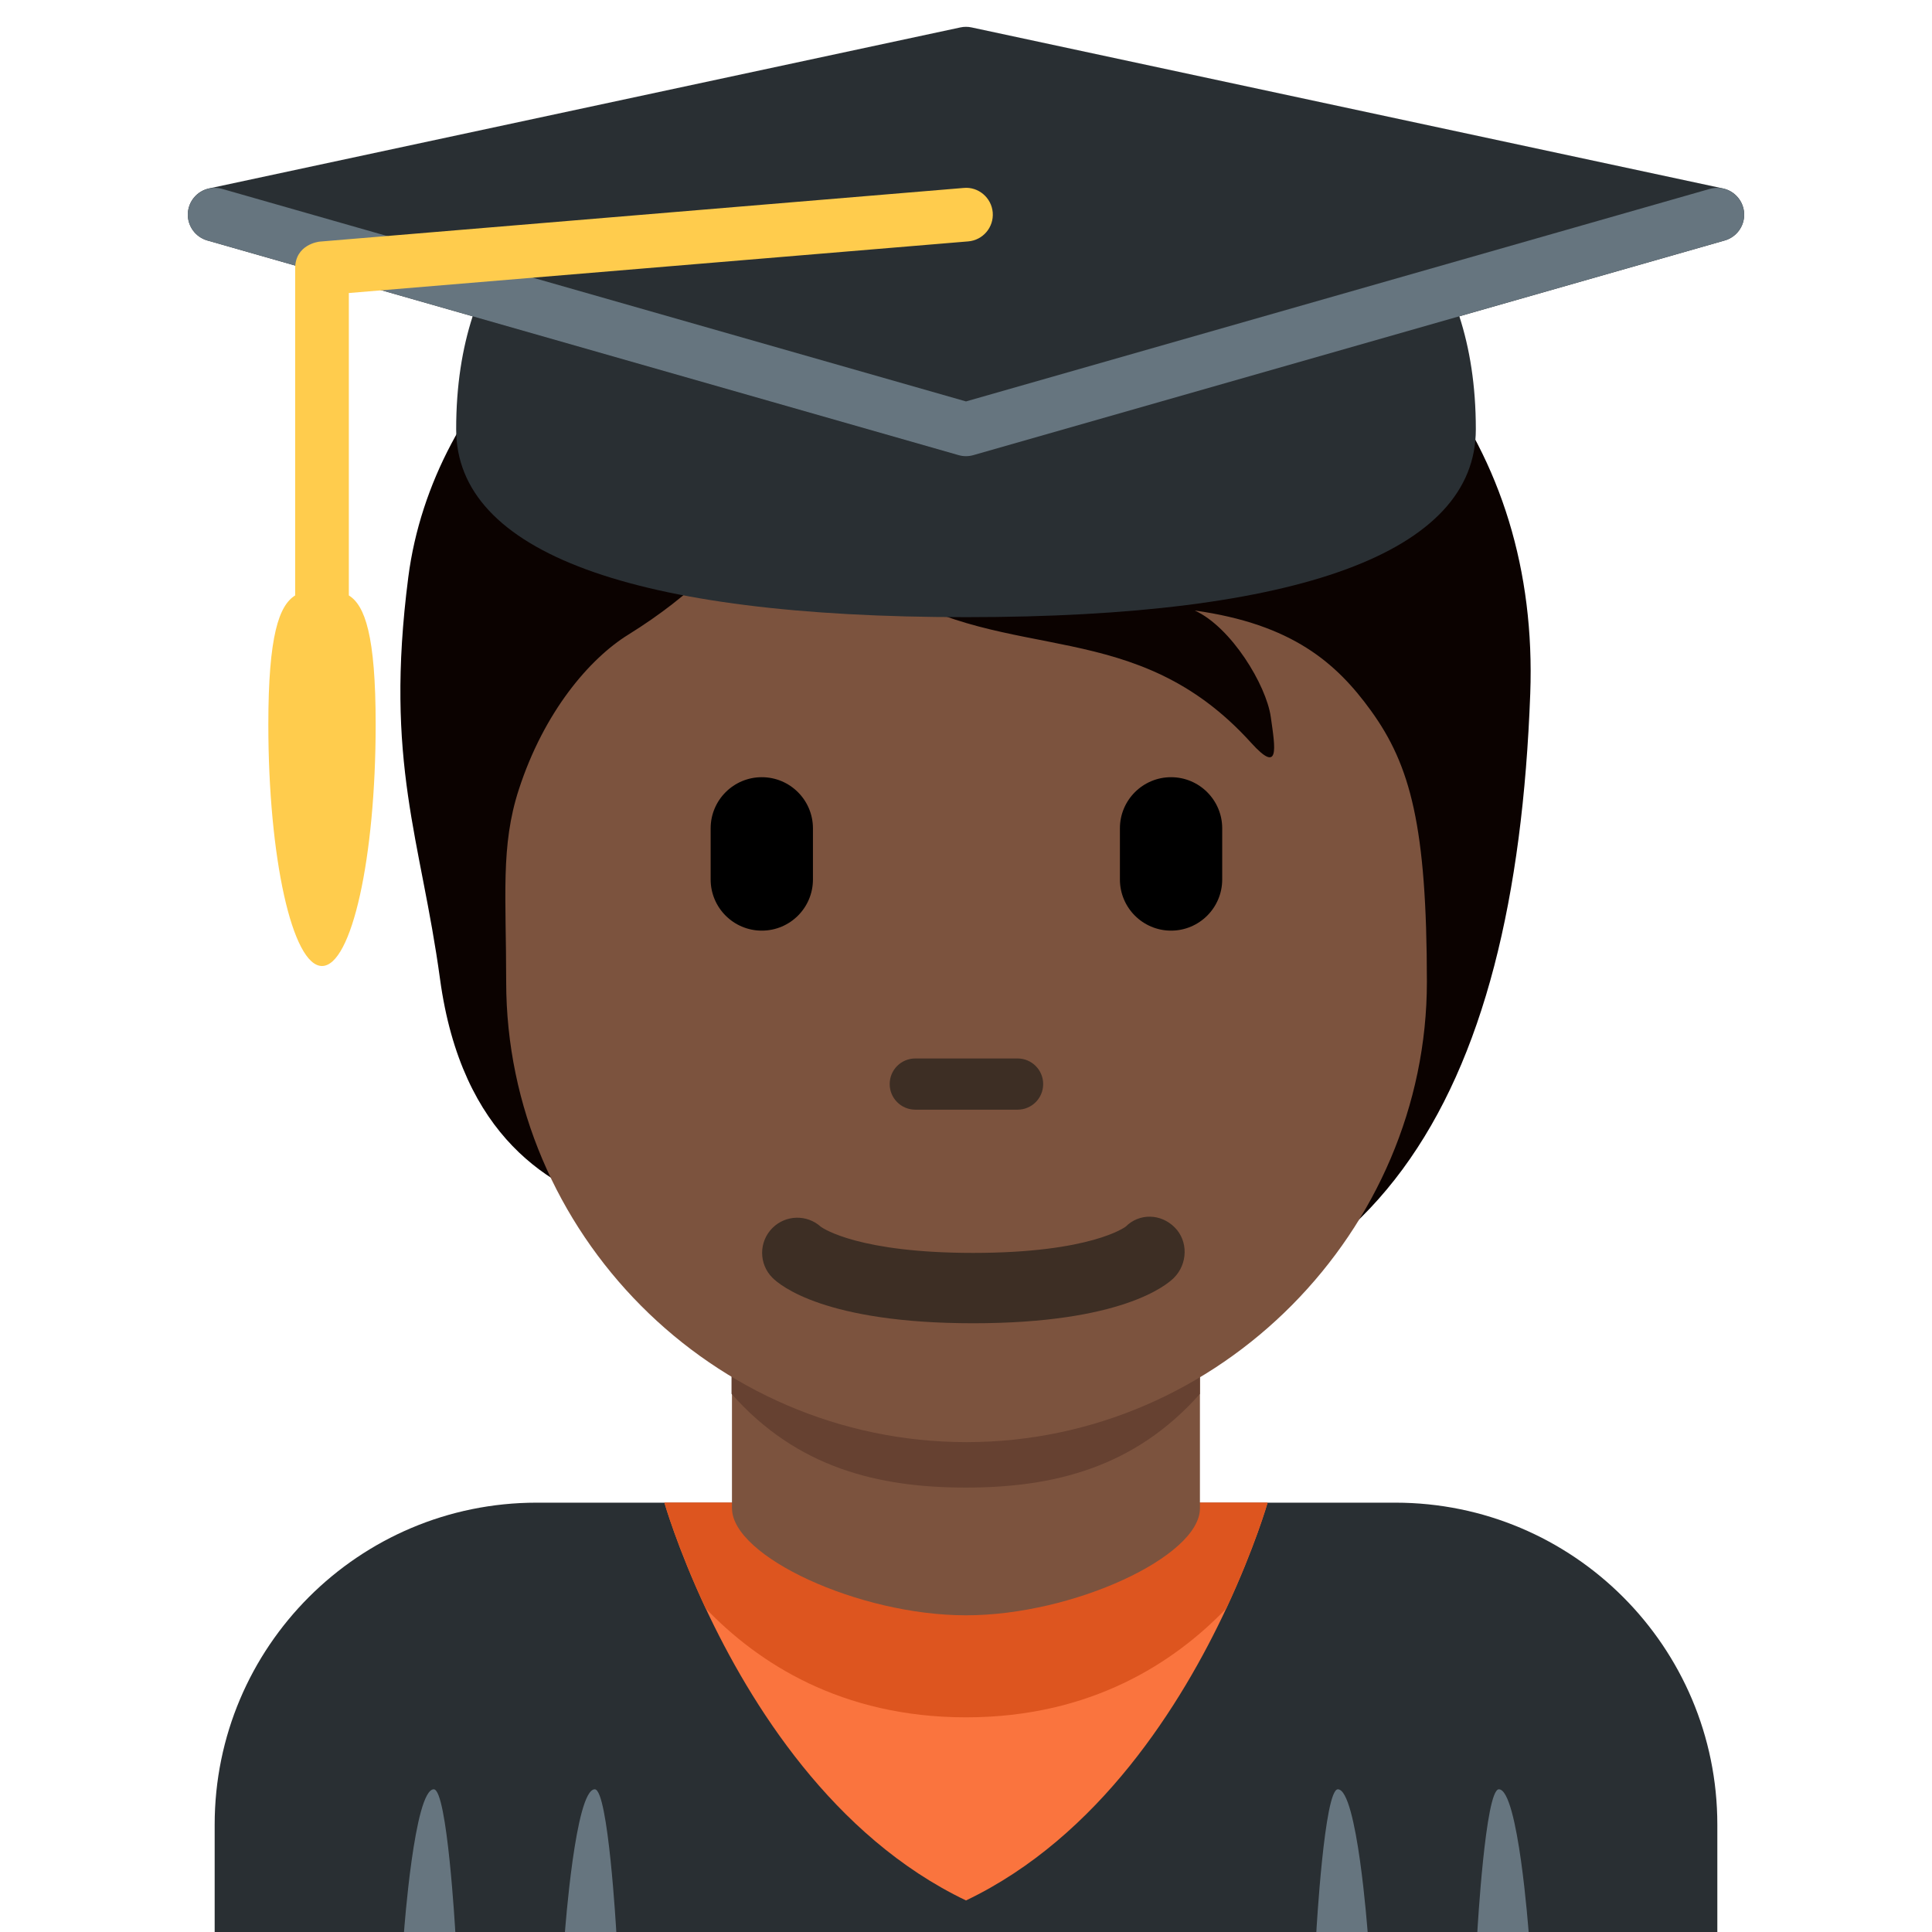
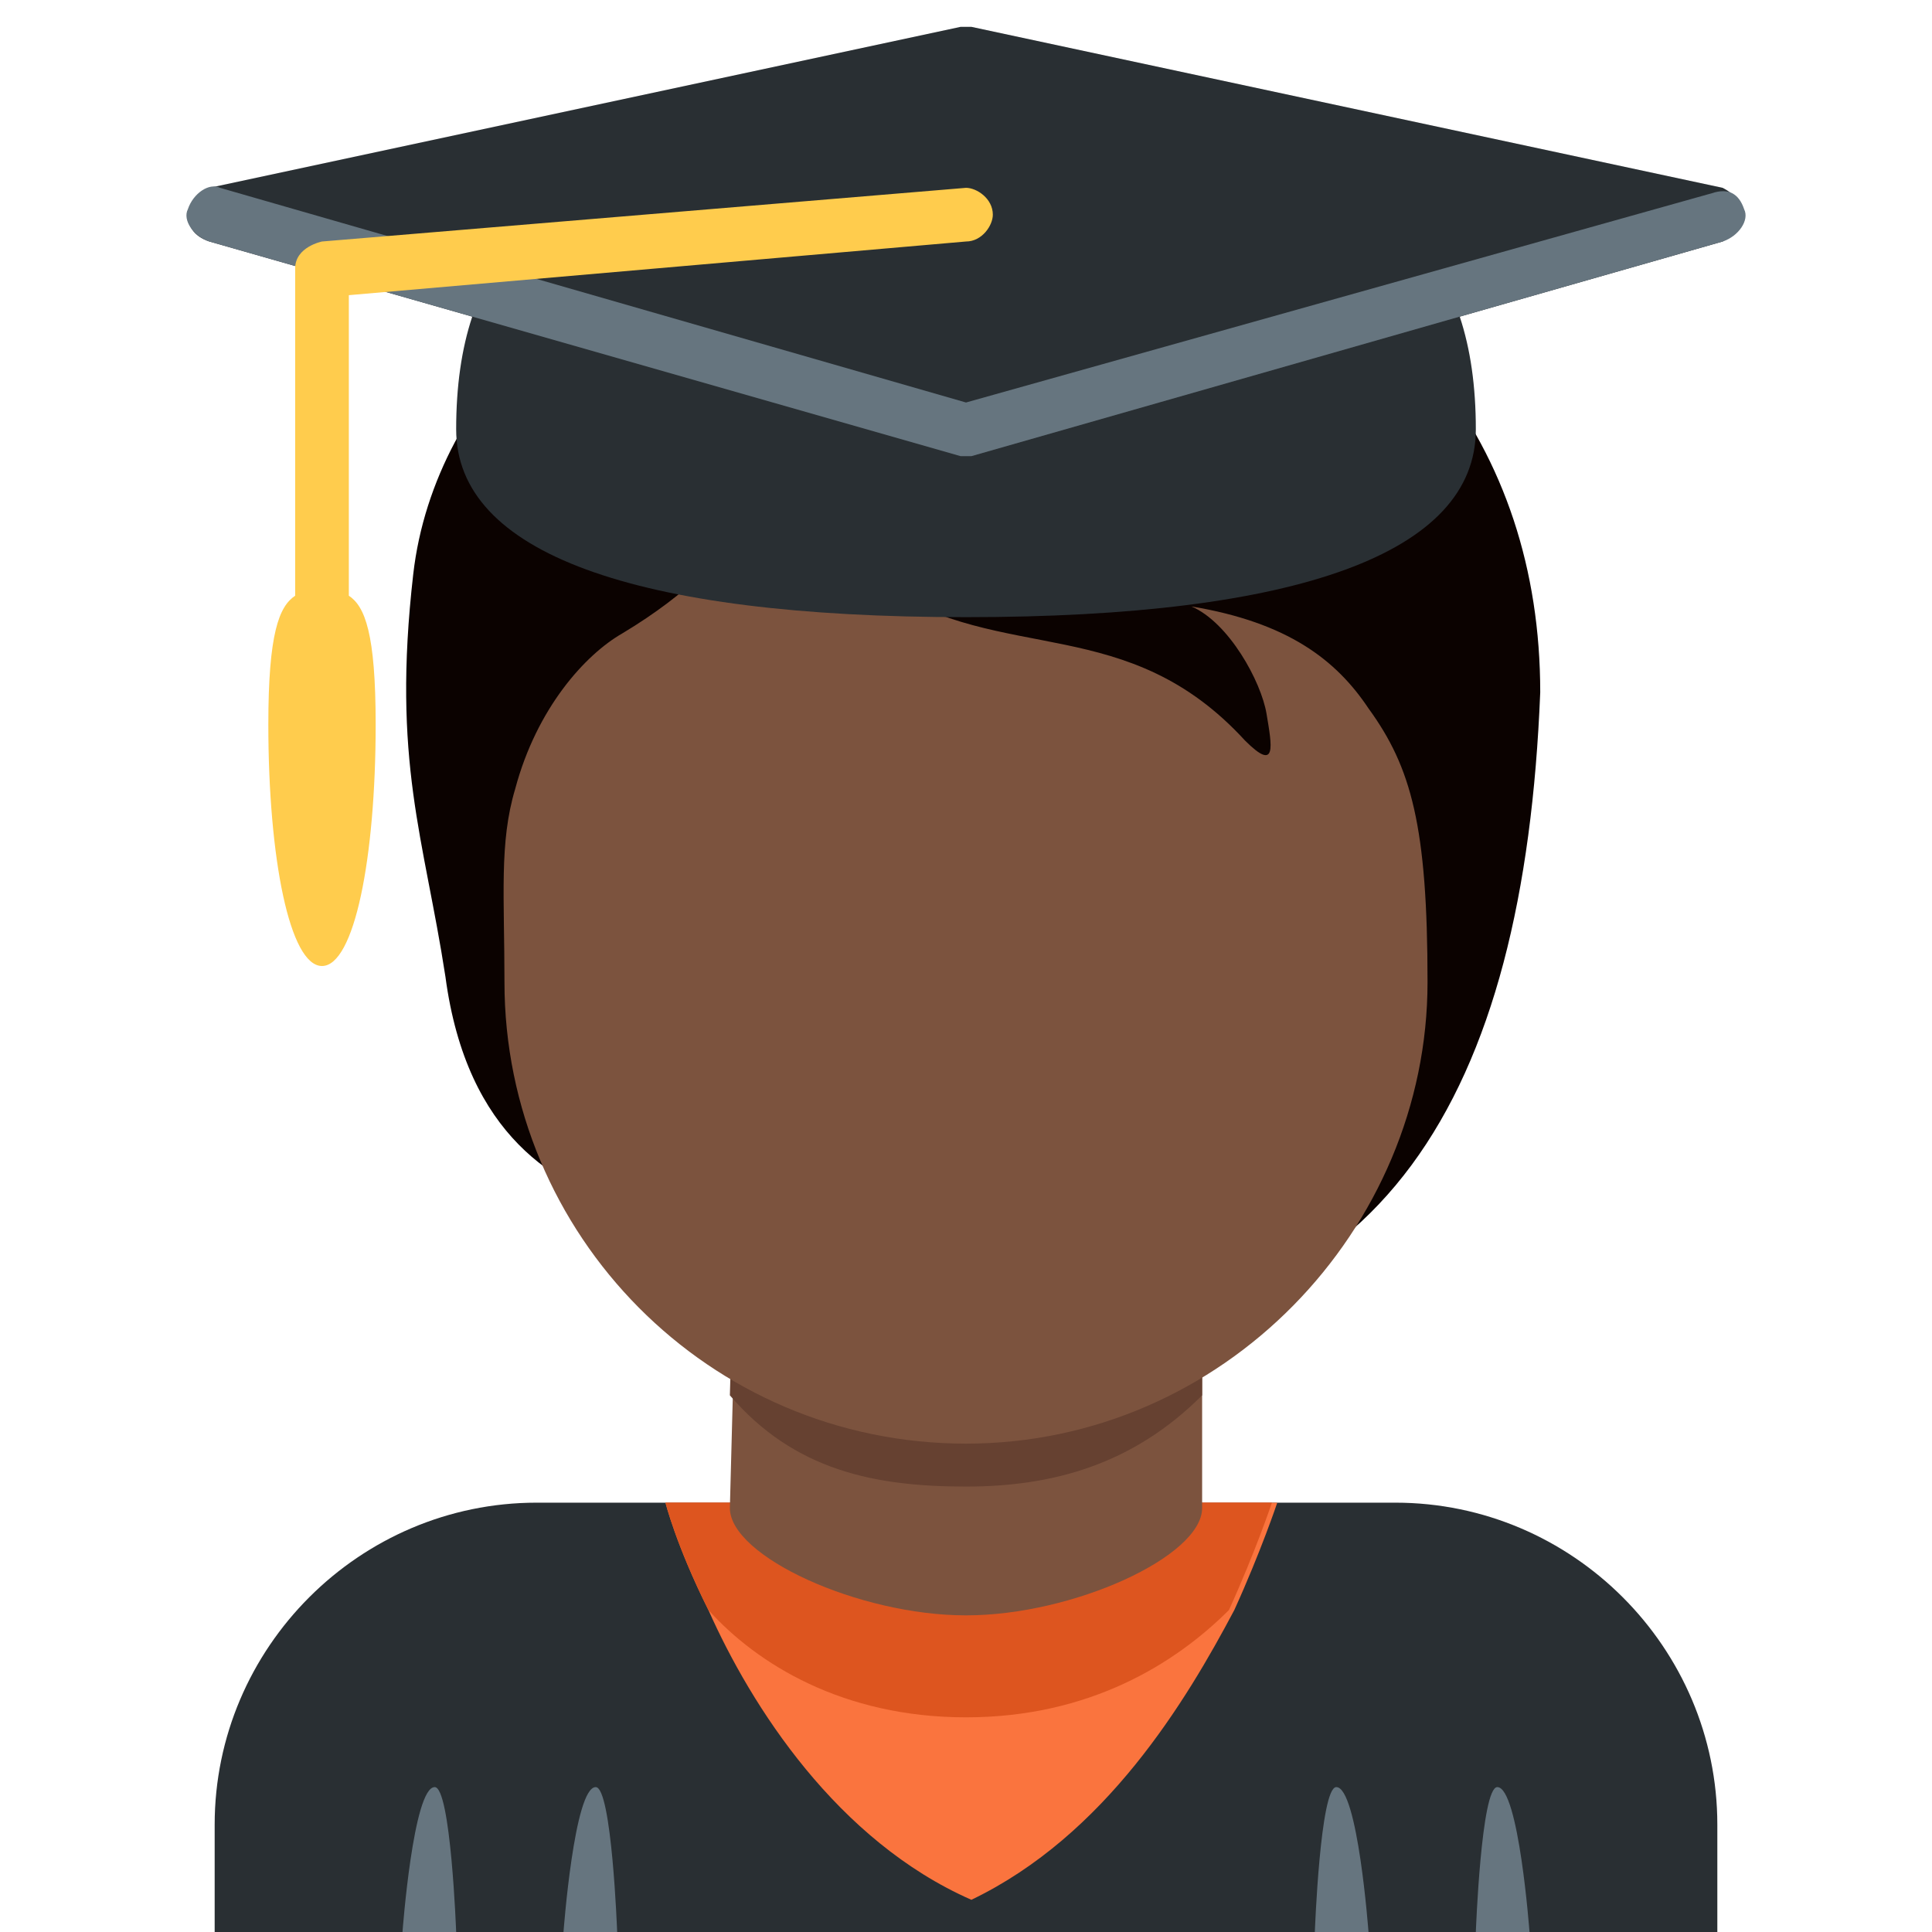
- <svg xmlns="http://www.w3.org/2000/svg" viewBox="0 0 36 36">
-   <path fill="#292F33" d="M26 28H10c-3.313 0-6 2.686-6 6v2h28v-2c0-3.314-2.685-6-6-6z" />
-   <path fill="#66757F" d="M8.083 33.341c.251 0 .401 2.659.401 2.659h-.956s.193-2.659.555-2.659m3 0c.251 0 .401 2.659.401 2.659h-.957c.001 0 .194-2.659.556-2.659m13.846 0c-.251 0-.401 2.659-.401 2.659h.956c-.001 0-.194-2.659-.555-2.659m3 0c-.251 0-.401 2.659-.401 2.659h.956c-.001 0-.194-2.659-.555-2.659" />
-   <path fill="#FA743E" d="M12.38 28s.24.838.77 1.971c.827 1.766 2.366 4.254 4.85 5.441 2.485-1.187 4.024-3.675 4.85-5.441.53-1.133.77-1.971.77-1.971H12.38z" />
-   <path fill="#DD551F" d="M18 32c2.329 0 3.882-1.02 4.85-2.029.53-1.133.77-1.971.77-1.971H12.38s.24.838.77 1.971C14.118 30.98 15.671 32 18 32z" />
-   <path fill="#7C533E" d="M13.64 28.106c0 .894 2.36 1.993 4.36 1.993s4.359-1.099 4.359-1.992V24.29h-8.72v3.816z" />
-   <path fill="#664131" d="M13.632 25.973c1.216 1.374 2.724 1.746 4.364 1.746 1.639 0 3.146-.373 4.363-1.746v-3.491h-8.728v3.491z" />
-   <path fill="#0B0200" d="M21.152 3.3c-1.925-.623-5.876-.46-7.008 1.012-2.944.057-6.083 2.932-6.536 6.443-.448 3.475.235 4.874.591 7.486.403 2.96 2.067 3.907 3.397 4.303 1.914 2.529 3.949 2.421 7.366 2.421 6.672 0 9.271-4.458 9.552-12.04.169-4.585-2.522-8.059-7.362-9.625z" />
-   <path fill="#7C533E" d="M25.547 13.244c-.646-.894-1.472-1.614-3.284-1.868.68.311 1.331 1.387 1.416 1.982.085.595.17 1.076-.368.481-2.155-2.382-4.502-1.444-6.827-2.899-1.624-1.016-2.119-2.141-2.119-2.141s-.198 1.5-2.661 3.029c-.714.443-1.566 1.43-2.038 2.888-.34 1.048-.234 1.982-.234 3.578 0 4.66 3.841 8.578 8.578 8.578s8.578-3.953 8.578-8.578c-.002-2.899-.305-4.031-1.041-5.05z" />
-   <path fill="#3D2E24" d="M18.961 20.677h-1.906c-.263 0-.477-.213-.477-.477s.213-.477.477-.477h1.906c.263 0 .477.213.477.477s-.213.477-.477.477z" />
-   <path d="M14.195 17.341c-.526 0-.953-.427-.953-.953v-.953c0-.526.427-.953.953-.953s.953.427.953.953v.953c0 .526-.426.953-.953.953zm7.626 0c-.526 0-.953-.427-.953-.953v-.953c0-.526.427-.953.953-.953s.953.427.953.953v.953c0 .526-.427.953-.953.953z" />
-   <path fill="#3D2E24" d="M18.134 24.657c-2.754 0-3.6-.705-3.741-.848-.256-.256-.256-.671 0-.927.248-.248.646-.255.902-.023.052.037.721.487 2.839.487 2.2 0 2.836-.485 2.842-.49.256-.255.657-.243.913.015.256.256.242.683-.014.939-.142.142-.987.847-3.741.847" />
-   <path fill="#292F33" d="M32.104 3.511l-14-3c-.068-.015-.14-.015-.209 0l-14 3c-.224.048-.387.243-.395.472-.007.229.142.434.363.498l4.944 1.413C8.615 6.489 8.5 7.176 8.5 8c0 2.29 3.285 3.5 9.5 3.5s9.5-1.21 9.5-3.5c0-.824-.115-1.511-.307-2.106l4.945-1.413c.221-.063.37-.269.362-.498-.008-.229-.171-.424-.396-.472z" />
-   <path fill="#66757F" d="M32.48 3.863c-.076-.265-.35-.417-.618-.344L18 7.48 4.137 3.519c-.262-.073-.542.078-.618.344-.076.265.078.542.344.618l14 4c.045.013.091.019.136.019.045 0 .092-.006.137-.019l14-4c.267-.076.421-.353.344-.618z" />
-   <path fill="#FFCC4D" d="M17.958 3.502l-12 1c-.026.002-.458.057-.458.498v6.095c-.299.186-.5.74-.5 2.405 0 2.485.448 4.5 1 4.5s1-2.015 1-4.5c0-1.665-.201-2.219-.5-2.405V5.46l11.542-.962c.274-.023.479-.264.456-.54-.023-.275-.268-.482-.54-.456z" />
+ <svg xmlns="http://www.w3.org/2000/svg" version="1.1" id="Layer_1" x="0px" y="0px" viewBox="0 0 36 36" style="enable-background:new 0 0 36 36;" xml:space="preserve">
+   <style type="text/css">
+ 	.st0{fill:#292F33;}
+ 	.st1{fill:#66757F;}
+ 	.st2{fill:#FA743E;}
+ 	.st3{fill:#DD551F;}
+ 	.st4{fill:#7C533E;}
+ 	.st5{fill:#664131;}
+ 	.st6{fill:#0B0200;}
+ 	.st7{fill:#FFCC4D;}
+ </style>
+   <path class="st0" d="M26,28H10c-3.3,0-6,2.7-6,6v2h28v-2C32,30.7,29.3,28,26,28z" />
+   <path class="st1" d="M8.1,33.3c0.3,0,0.4,2.7,0.4,2.7h-1C7.5,36,7.7,33.3,8.1,33.3 M11.1,33.3c0.3,0,0.4,2.7,0.4,2.7h-1  C10.5,36,10.7,33.3,11.1,33.3 M24.9,33.3c-0.3,0-0.4,2.7-0.4,2.7h1C25.5,36,25.3,33.3,24.9,33.3 M27.9,33.3c-0.3,0-0.4,2.7-0.4,2.7  h1C28.5,36,28.3,33.3,27.9,33.3" />
+   <path class="st2" d="M12.4,28c0,0,0.2,0.8,0.8,2c0.8,1.8,2.4,4.3,4.9,5.4c2.5-1.2,4-3.7,4.9-5.4c0.5-1.1,0.8-2,0.8-2  S12.4,28,12.4,28z" />
+   <path class="st3" d="M18,32c2.3,0,3.9-1,4.9-2c0.5-1.1,0.8-2,0.8-2H12.4c0,0,0.2,0.8,0.8,2C14.1,31,15.7,32,18,32z" />
+   <path class="st4" d="M13.6,28.1c0,0.9,2.4,2,4.4,2s4.4-1.1,4.4-2v-3.8h-8.7L13.6,28.1L13.6,28.1z" />
+   <path class="st5" d="M13.6,26c1.2,1.4,2.7,1.7,4.4,1.7c1.6,0,3.1-0.4,4.4-1.7v-3.5h-8.7L13.6,26L13.6,26z" />
+   <path class="st6" d="M21.2,3.3c-1.9-0.6-5.9-0.5-7,1c-2.9,0.1-6.1,2.9-6.5,6.4c-0.4,3.5,0.2,4.9,0.6,7.5c0.4,3,2.1,3.9,3.4,4.3  c1.9,2.5,3.9,2.4,7.4,2.4c6.7,0,9.3-4.5,9.6-12C28.7,8.3,26,4.9,21.2,3.3z" />
+   <path class="st4" d="M25.5,13.2c-0.6-0.9-1.5-1.6-3.3-1.9c0.7,0.3,1.3,1.4,1.4,2c0.1,0.6,0.2,1.1-0.4,0.5c-2.2-2.4-4.5-1.4-6.8-2.9  c-1.6-1-2.1-2.1-2.1-2.1s-0.2,1.5-2.7,3c-0.7,0.4-1.6,1.4-2,2.9c-0.3,1-0.2,2-0.2,3.6c0,4.7,3.8,8.6,8.6,8.6s8.6-4,8.6-8.6  C26.6,15.4,26.3,14.3,25.5,13.2z" />
+   <path class="st0" d="M32.1,3.5l-14-3c-0.1,0-0.1,0-0.2,0l-14,3C3.7,3.6,3.5,3.8,3.5,4c0,0.2,0.1,0.4,0.4,0.5l4.9,1.4  C8.6,6.5,8.5,7.2,8.5,8c0,2.3,3.3,3.5,9.5,3.5s9.5-1.2,9.5-3.5c0-0.8-0.1-1.5-0.3-2.1l4.9-1.4c0.2-0.1,0.4-0.3,0.4-0.5  C32.5,3.8,32.3,3.6,32.1,3.5z" />
+   <path class="st1" d="M32.5,3.9c-0.1-0.3-0.3-0.4-0.6-0.3L18,7.5l-13.9-4C3.9,3.4,3.6,3.6,3.5,3.9C3.4,4.1,3.6,4.4,3.9,4.5l14,4  c0,0,0.1,0,0.1,0s0.1,0,0.1,0l14-4C32.4,4.4,32.6,4.1,32.5,3.9z" />
+   <path class="st7" d="M18,3.5l-12,1c0,0-0.5,0.1-0.5,0.5v6.1C5.2,11.3,5,11.8,5,13.5C5,16,5.4,18,6,18s1-2,1-4.5  c0-1.7-0.2-2.2-0.5-2.4V5.5l11.5-1c0.3,0,0.5-0.3,0.5-0.5C18.5,3.7,18.2,3.5,18,3.5z" />
</svg>
